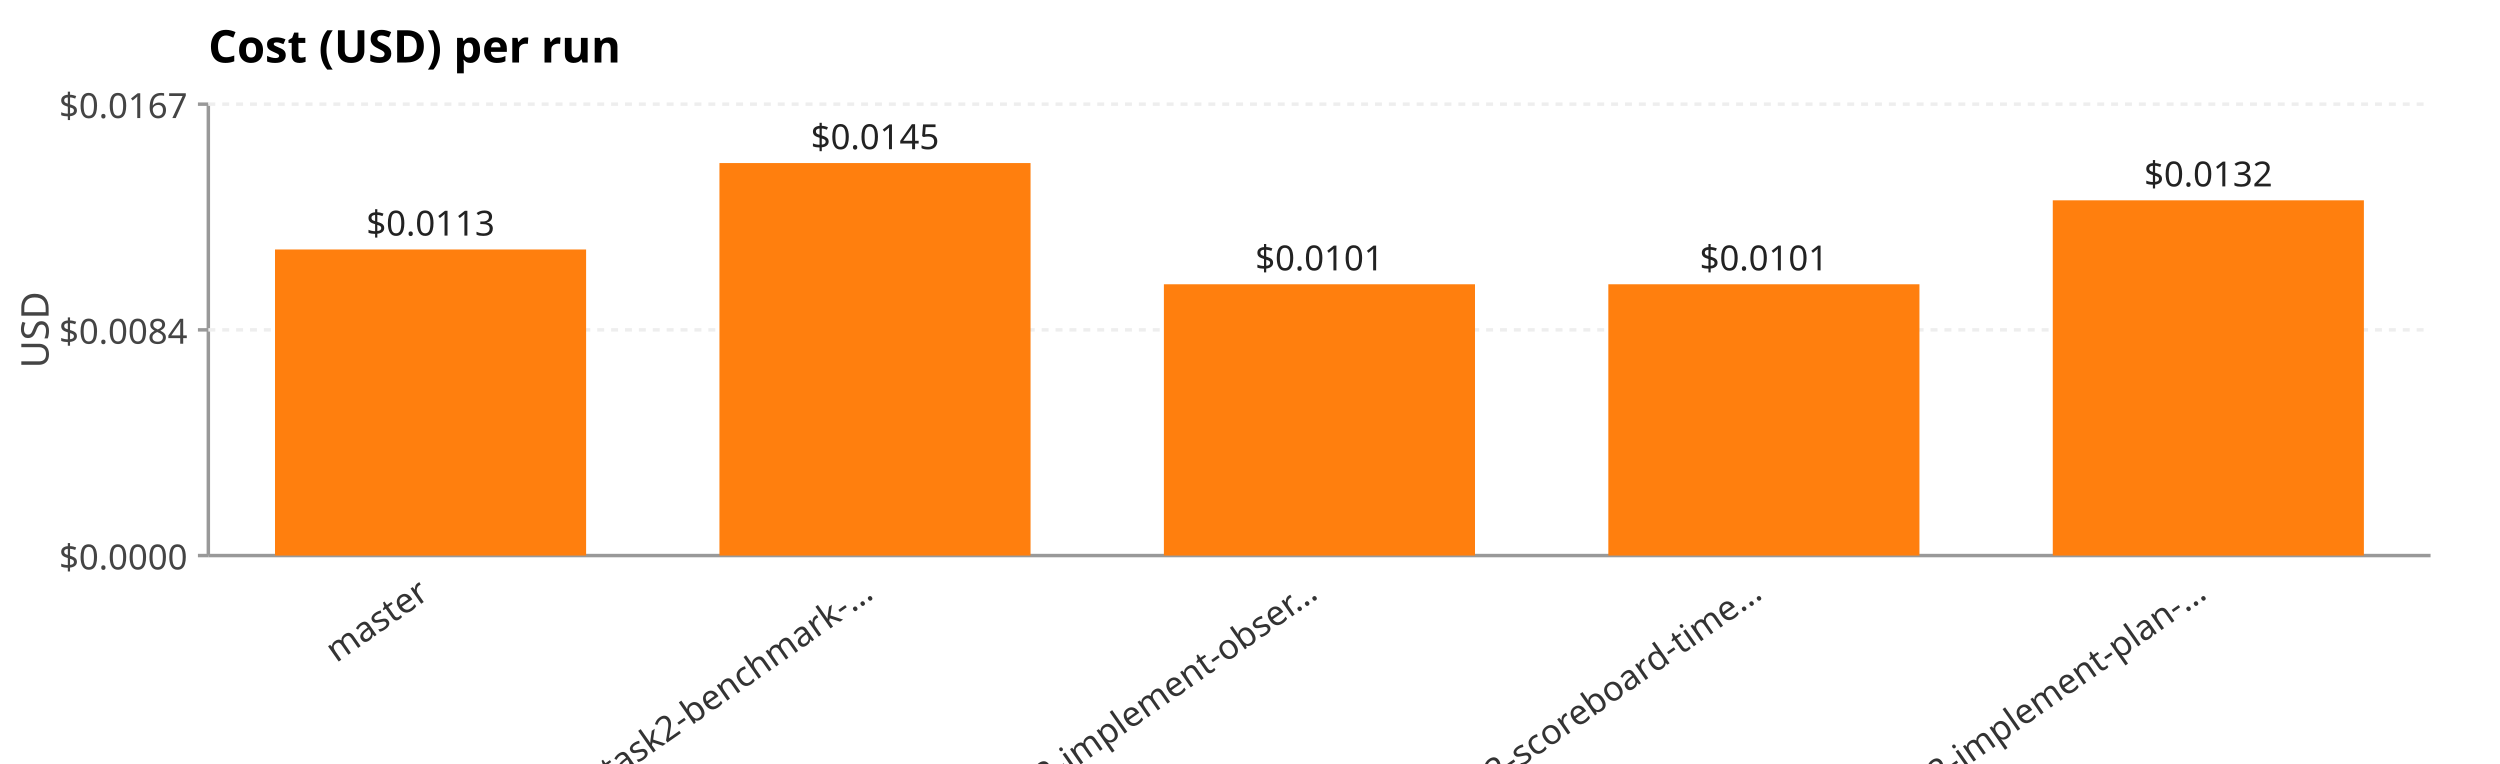
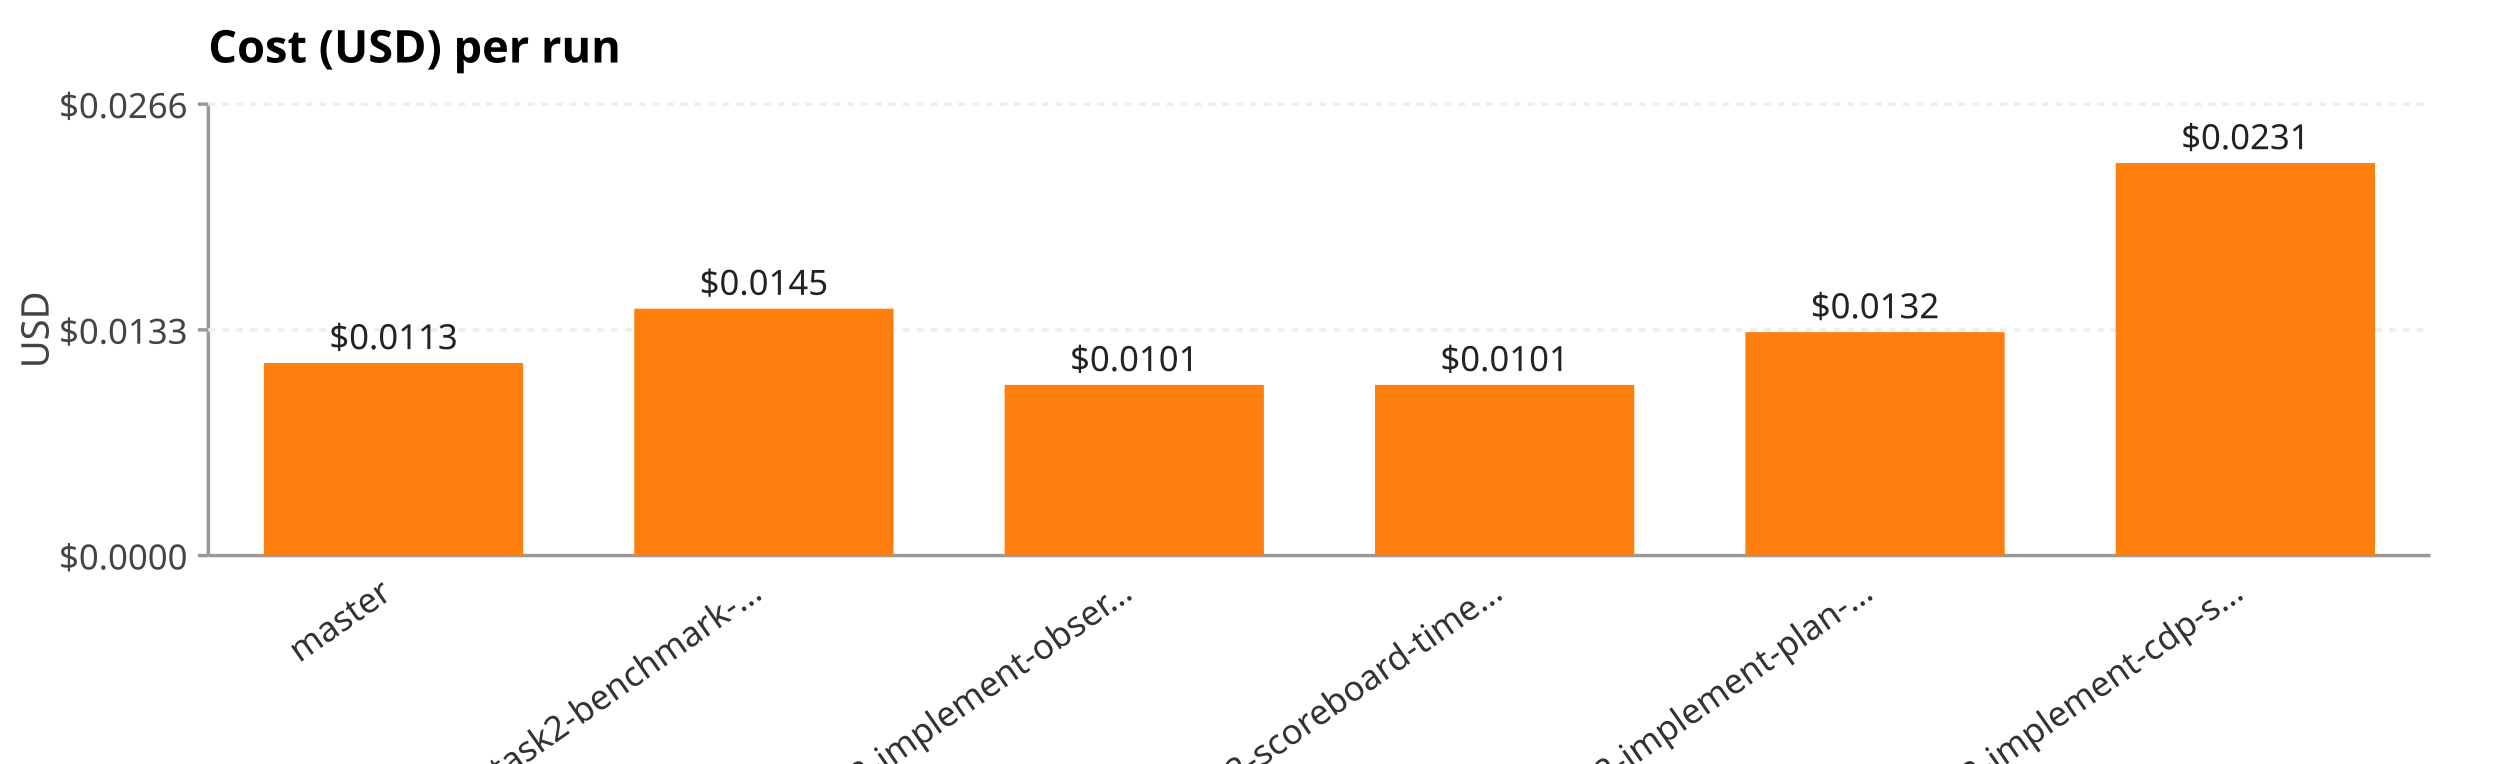
<svg xmlns="http://www.w3.org/2000/svg" viewBox="0 0 720 220" width="720" height="220" font-family="sans-serif">
  <text x="60" y="18" font-size="13" font-weight="600">Cost (USD) per run</text>
  <line x1="60" y1="30" x2="60" y2="160" stroke="#999" />
  <line x1="60" y1="160" x2="700" y2="160" stroke="#999" />
  <line x1="57" y1="160.0" x2="60" y2="160.0" stroke="#999" />
  <text x="54" y="164.0" font-size="10" text-anchor="end" fill="#444">$0.0000</text>
  <line x1="57" y1="95.0" x2="60" y2="95.0" stroke="#999" />
-   <text x="54" y="99.0" font-size="10" text-anchor="end" fill="#444">$0.0084</text>
+   <text x="54" y="99.0" font-size="10" text-anchor="end" fill="#444">$0.0133</text>
  <line x1="60" y1="95.0" x2="700" y2="95.0" stroke="#eee" stroke-dasharray="2,2" />
  <line x1="57" y1="30.0" x2="60" y2="30.0" stroke="#999" />
-   <text x="54" y="34.0" font-size="10" text-anchor="end" fill="#444">$0.0167</text>
+   <text x="54" y="34.0" font-size="10" text-anchor="end" fill="#444">$0.0266</text>
  <line x1="60" y1="30.0" x2="700" y2="30.0" stroke="#eee" stroke-dasharray="2,2" />
  <text x="14" y="95.0" font-size="11" fill="#444" transform="rotate(-90 14 95.0)" text-anchor="middle">USD</text>
-   <rect x="79.20" y="71.85" width="89.60" height="88.15" fill="#ff7f0e" />
-   <text x="124.00" y="67.85" font-size="10" text-anchor="middle" fill="#222">$0.0113</text>
-   <text x="124.00" y="172" font-size="10" fill="#333" text-anchor="end" transform="rotate(-35 124.00 172)">master</text>
-   <rect x="207.20" y="46.96" width="89.60" height="113.04" fill="#ff7f0e" />
-   <text x="252.00" y="42.96" font-size="10" text-anchor="middle" fill="#222">$0.0145</text>
-   <text x="252.00" y="172" font-size="10" fill="#333" text-anchor="end" transform="rotate(-35 252.00 172)">feat-task2-benchmark-…</text>
-   <rect x="335.20" y="81.87" width="89.60" height="78.13" fill="#ff7f0e" />
-   <text x="380.00" y="77.87" font-size="10" text-anchor="middle" fill="#222">$0.0101</text>
-   <text x="380.00" y="172" font-size="10" fill="#333" text-anchor="end" transform="rotate(-35 380.00 172)">task2-implement-obser…</text>
-   <rect x="463.20" y="81.87" width="89.60" height="78.13" fill="#ff7f0e" />
-   <text x="508.00" y="77.87" font-size="10" text-anchor="middle" fill="#222">$0.0101</text>
-   <text x="508.00" y="172" font-size="10" fill="#333" text-anchor="end" transform="rotate(-35 508.00 172)">task2-scoreboard-time…</text>
-   <rect x="591.20" y="57.69" width="89.60" height="102.31" fill="#ff7f0e" />
-   <text x="636.00" y="53.69" font-size="10" text-anchor="middle" fill="#222">$0.0132</text>
-   <text x="636.00" y="172" font-size="10" fill="#333" text-anchor="end" transform="rotate(-35 636.00 172)">task2-implement-plan-…</text>
+   <rect x="76.00" y="104.55" width="74.67" height="55.45" fill="#ff7f0e" />
+   <text x="113.33" y="100.55" font-size="10" text-anchor="middle" fill="#222">$0.0113</text>
+   <text x="113.33" y="172" font-size="10" fill="#333" text-anchor="end" transform="rotate(-35 113.33 172)">master</text>
+   <rect x="182.67" y="88.90" width="74.67" height="71.10" fill="#ff7f0e" />
+   <text x="220.00" y="84.90" font-size="10" text-anchor="middle" fill="#222">$0.0145</text>
+   <text x="220.00" y="172" font-size="10" fill="#333" text-anchor="end" transform="rotate(-35 220.00 172)">feat-task2-benchmark-…</text>
+   <rect x="289.33" y="110.85" width="74.67" height="49.15" fill="#ff7f0e" />
+   <text x="326.67" y="106.85" font-size="10" text-anchor="middle" fill="#222">$0.0101</text>
+   <text x="326.67" y="172" font-size="10" fill="#333" text-anchor="end" transform="rotate(-35 326.67 172)">task2-implement-obser…</text>
+   <rect x="396.00" y="110.85" width="74.67" height="49.15" fill="#ff7f0e" />
+   <text x="433.33" y="106.85" font-size="10" text-anchor="middle" fill="#222">$0.0101</text>
+   <text x="433.33" y="172" font-size="10" fill="#333" text-anchor="end" transform="rotate(-35 433.33 172)">task2-scoreboard-time…</text>
+   <rect x="502.67" y="95.65" width="74.67" height="64.35" fill="#ff7f0e" />
+   <text x="540.00" y="91.65" font-size="10" text-anchor="middle" fill="#222">$0.0132</text>
+   <text x="540.00" y="172" font-size="10" fill="#333" text-anchor="end" transform="rotate(-35 540.00 172)">task2-implement-plan-…</text>
+   <rect x="609.33" y="46.96" width="74.67" height="113.04" fill="#ff7f0e" />
+   <text x="646.67" y="42.96" font-size="10" text-anchor="middle" fill="#222">$0.0231</text>
+   <text x="646.67" y="172" font-size="10" fill="#333" text-anchor="end" transform="rotate(-35 646.67 172)">task2-implement-cdp-s…</text>
</svg>
